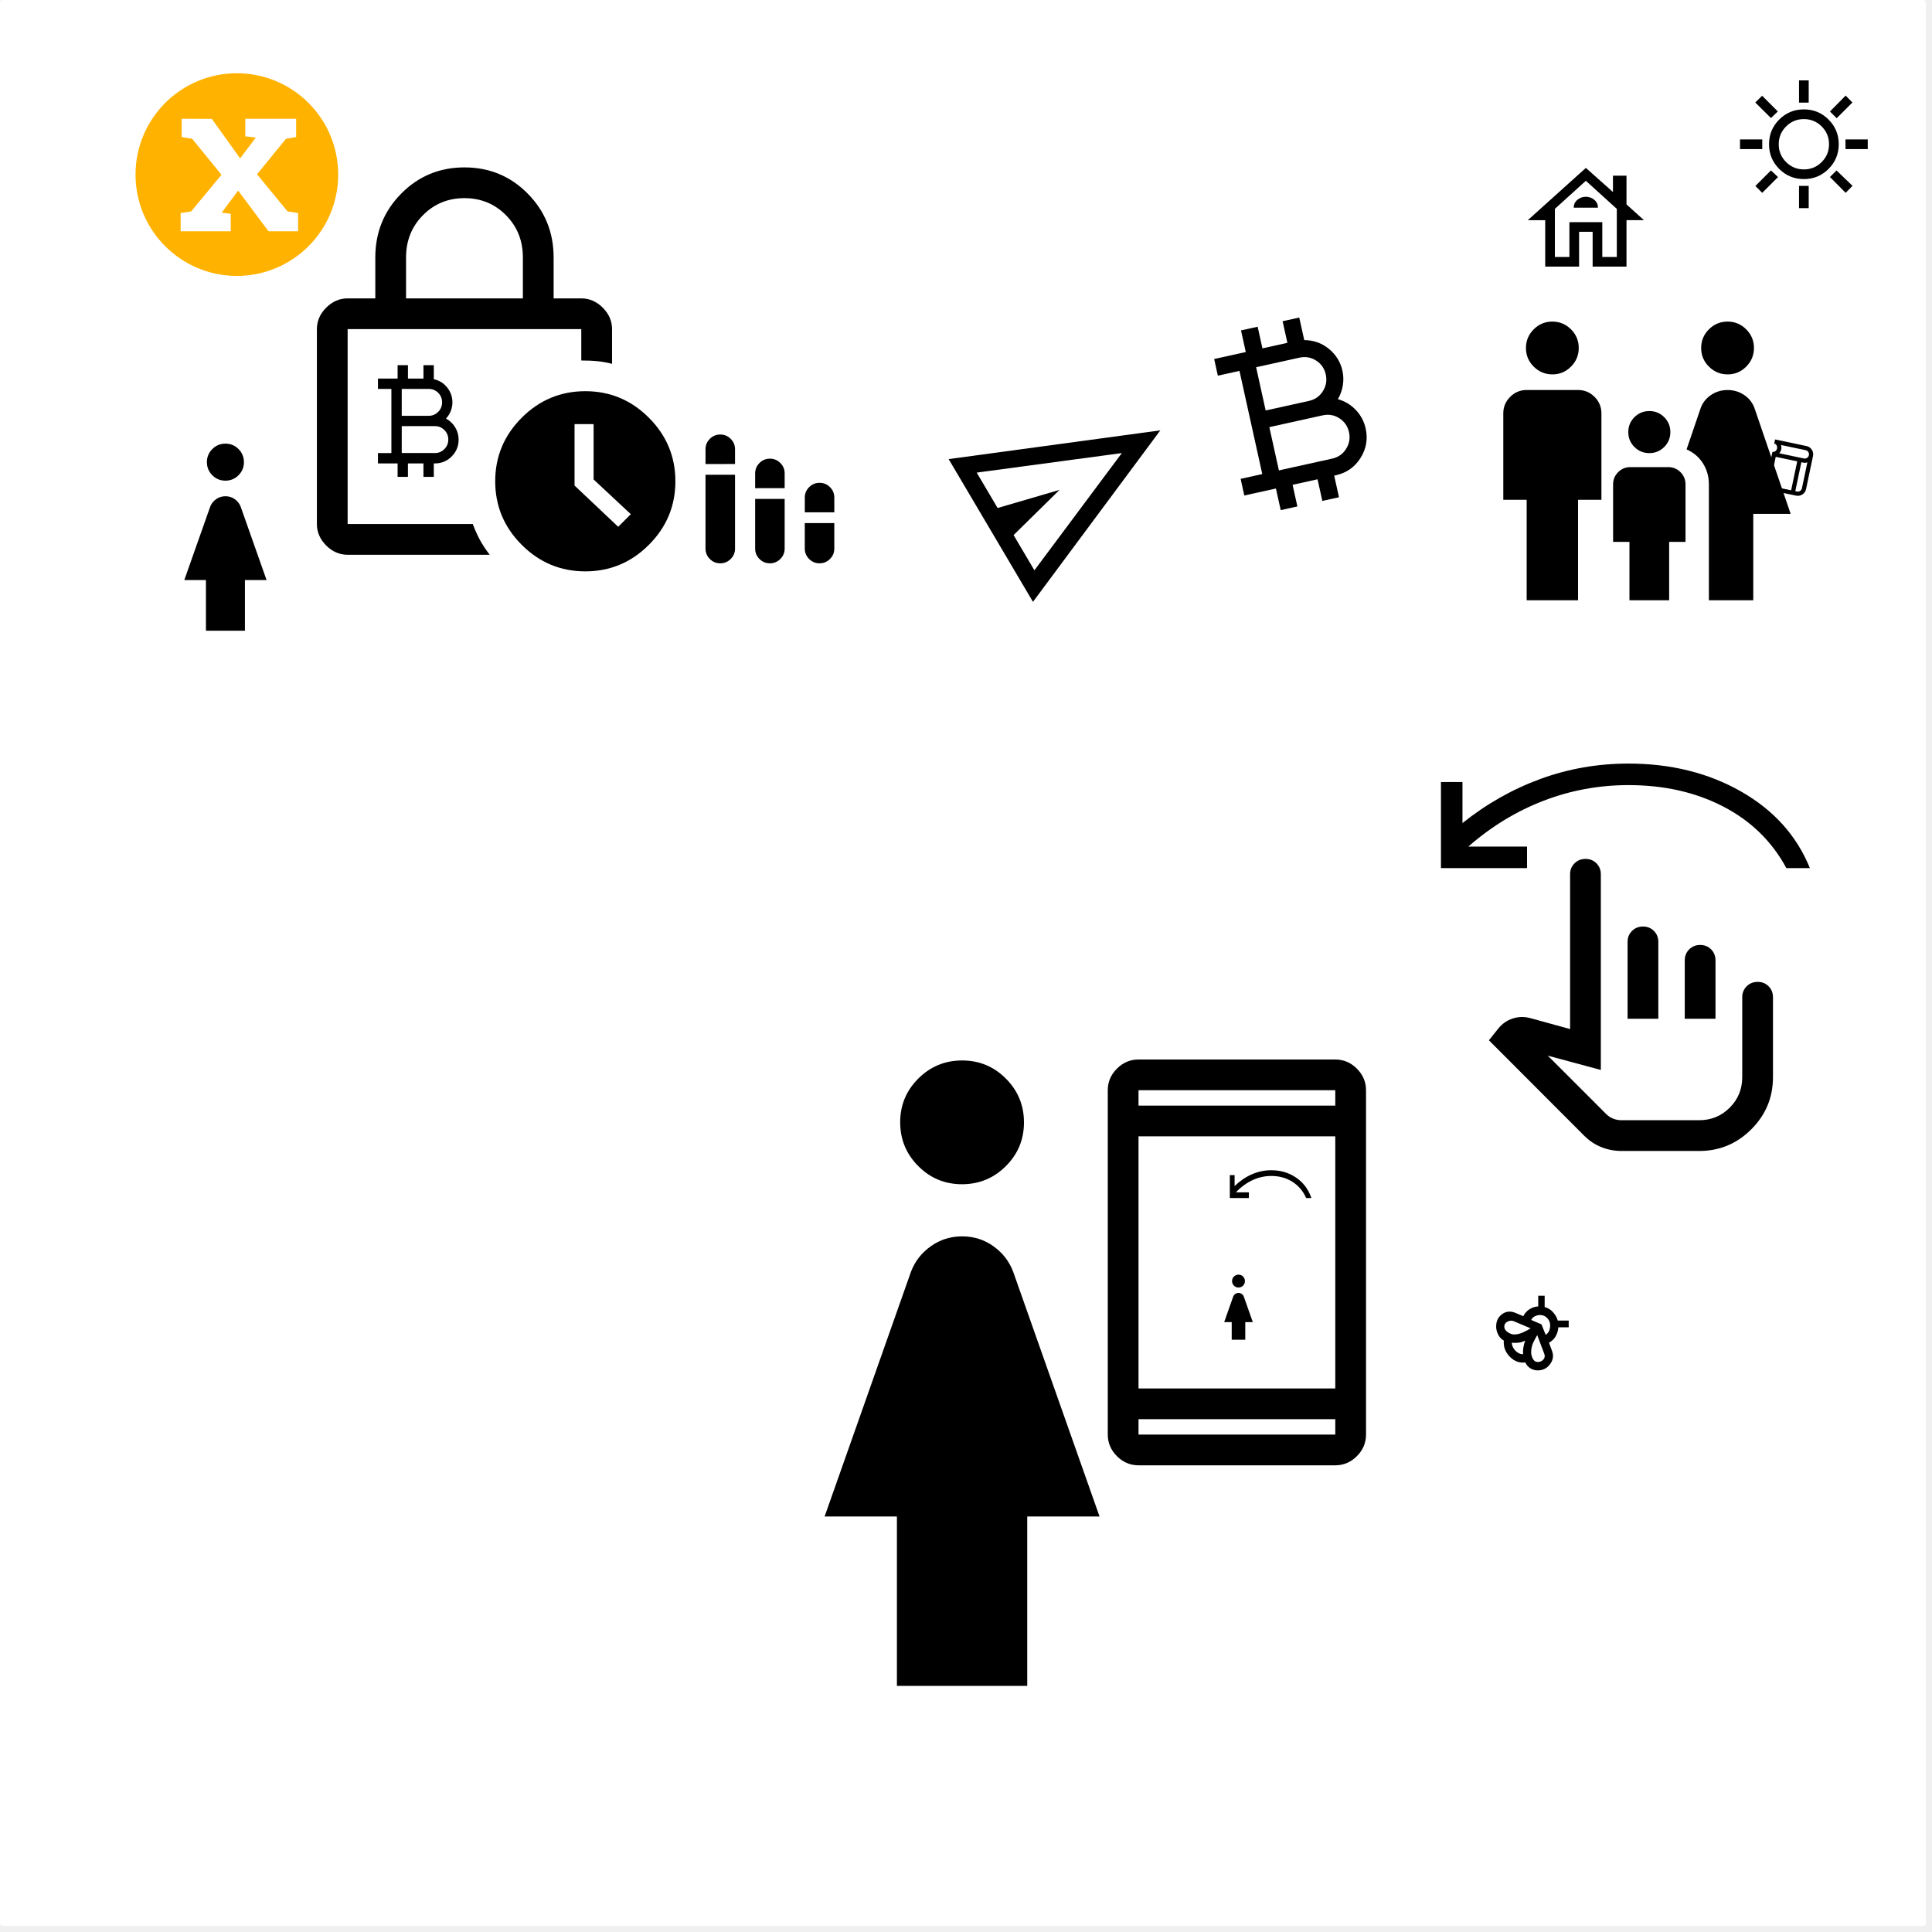
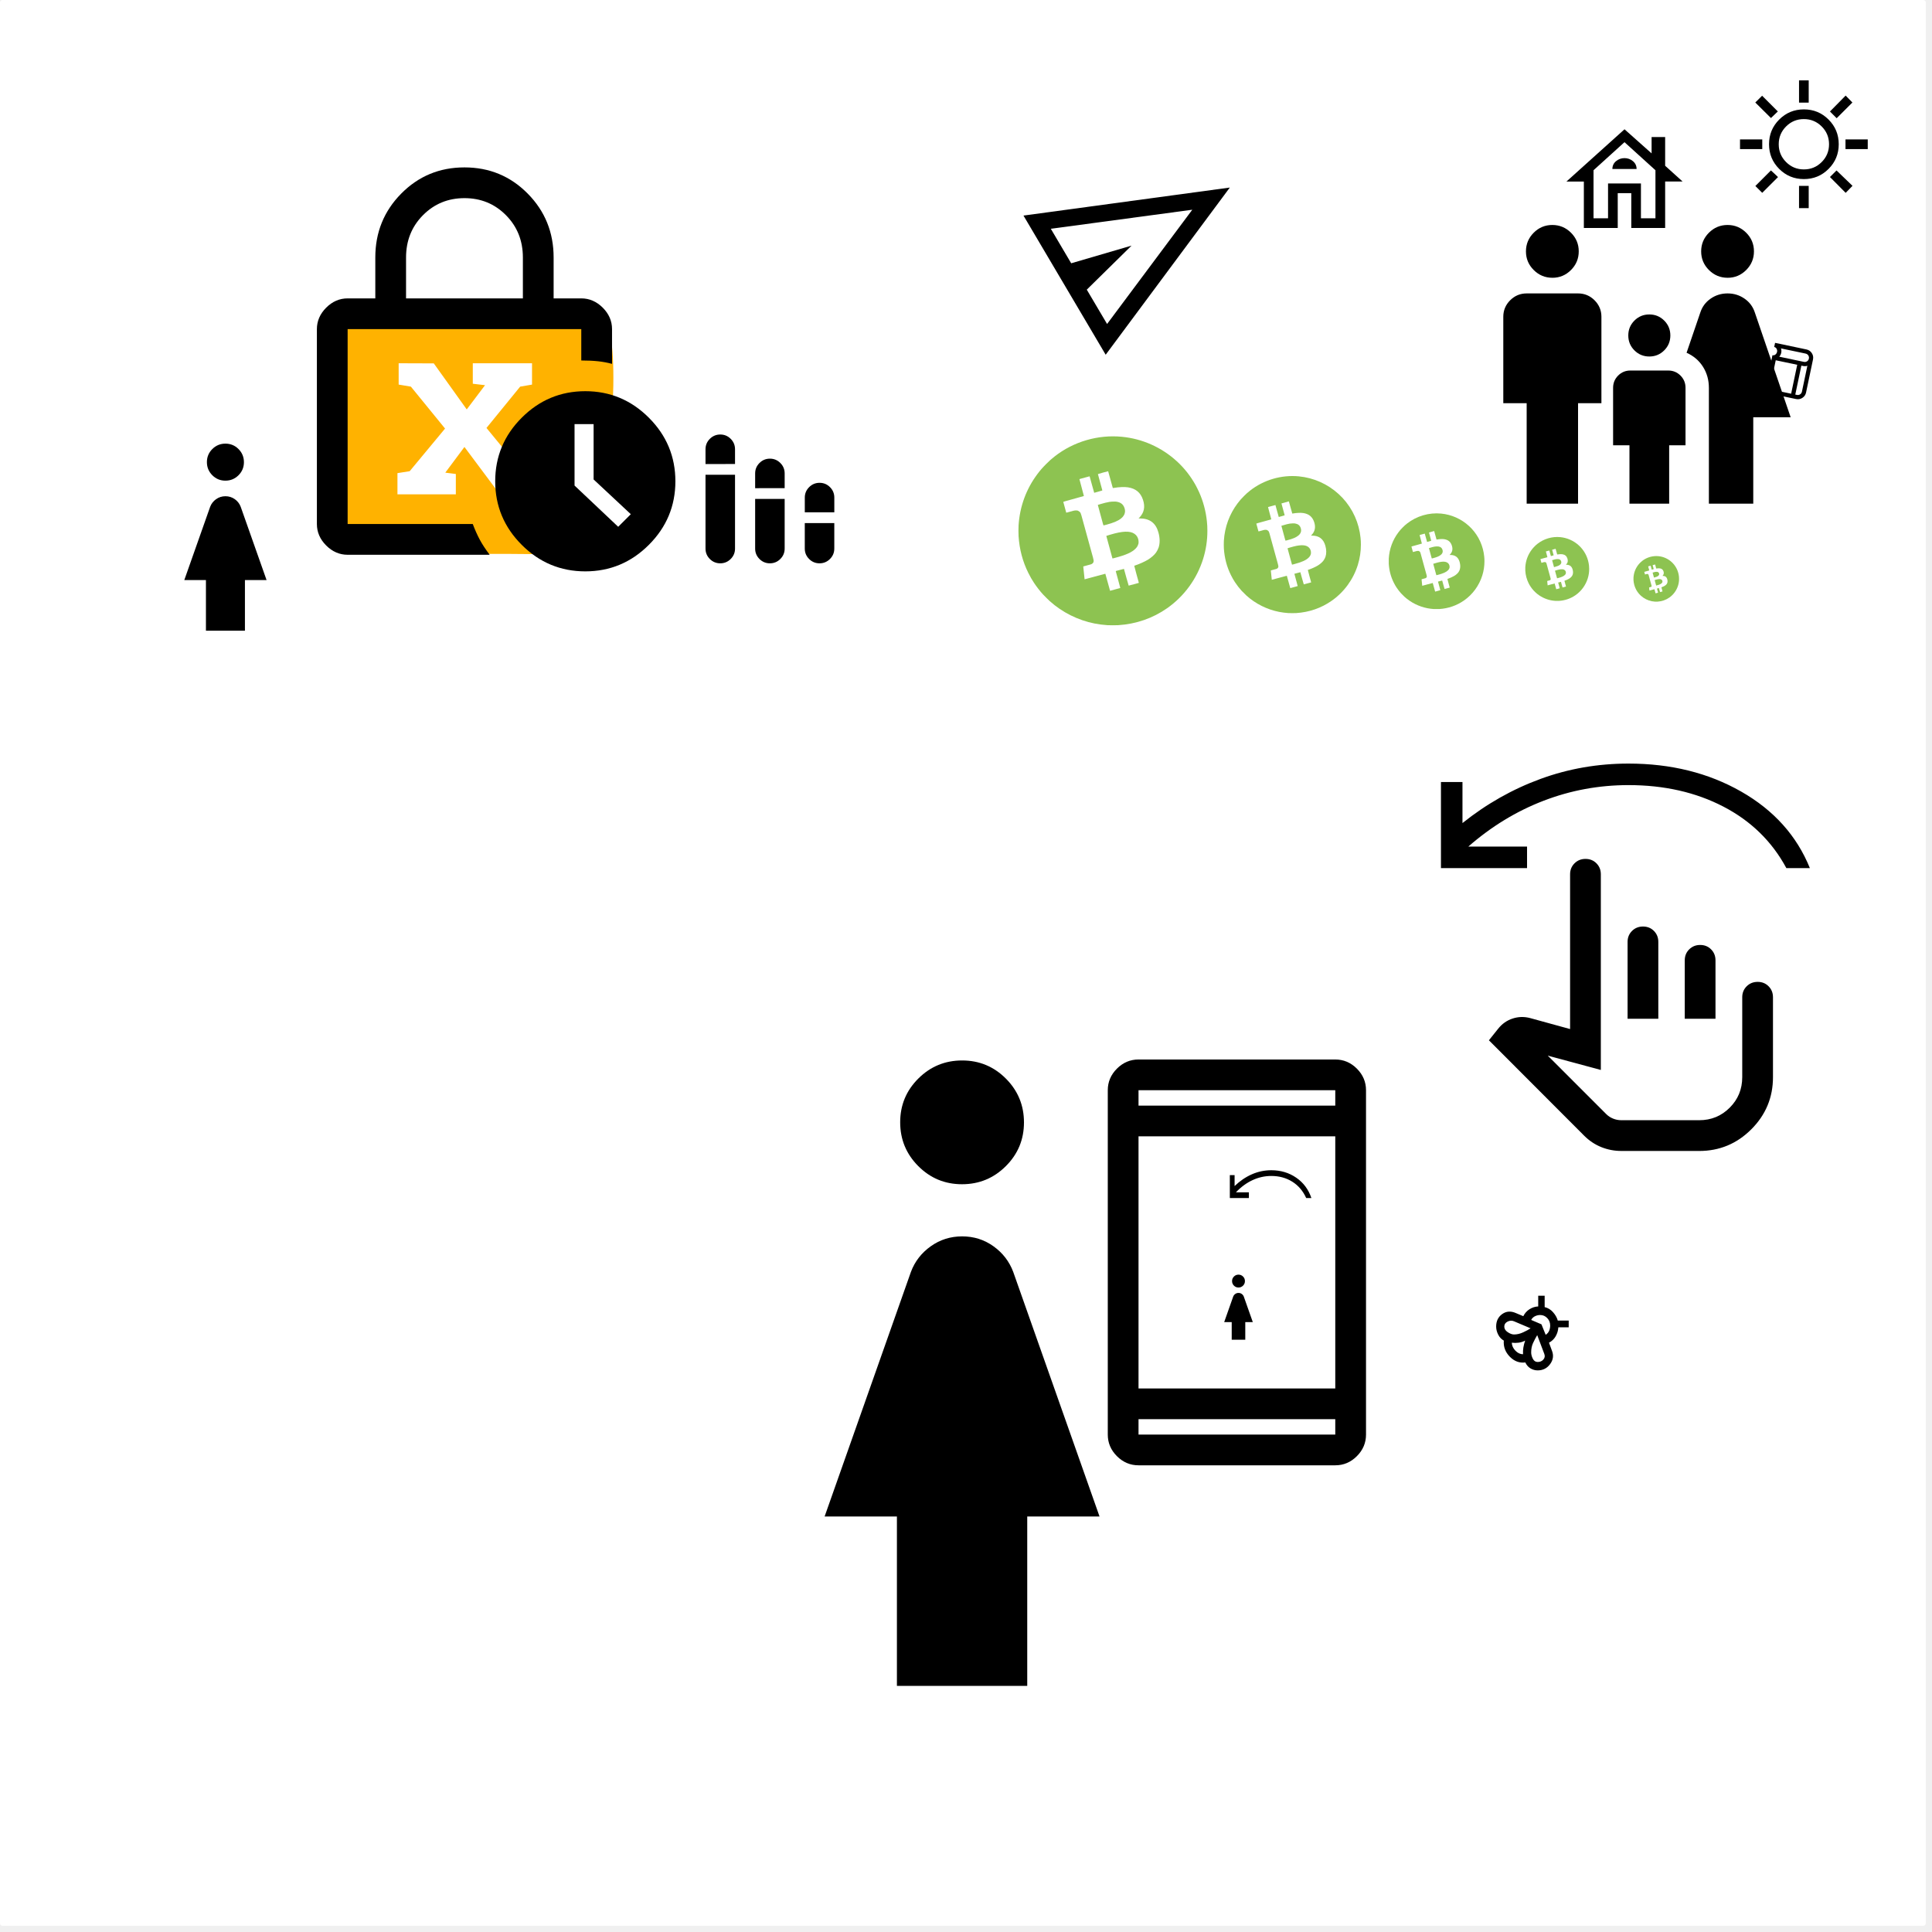
<svg xmlns="http://www.w3.org/2000/svg" width="400" height="400" viewBox="0 0 105.833 105.833" version="1.1" id="svg49735">
  <defs id="defs49729" />
  <g id="layer1">
-     <rect style="display:inline;fill:#ffffff;fill-opacity:1;stroke:none;stroke-width:0.342;stroke-linejoin:round;stroke-miterlimit:4;stroke-dasharray:none;stroke-dashoffset:7.35;stroke-opacity:1" id="rect49606" width="105.491" height="105.491" x="-4.4408921e-16" y="0" ry="0.133" />
+     <rect style="display:inline;fill:#ffffff;fill-opacity:1;stroke:none;stroke-width:0.342;stroke-linejoin:round;stroke-miterlimit:4;stroke-dasharray:none;stroke-dashoffset:7.35;stroke-opacity:1" id="rect49606" width="105.491" height="105.491" x="0" y="4.4408921e-16" ry="0.133" />
    <path d="m 52.697,64.871 q -1.406,0 -2.396,-0.994 -0.99,-0.994 -0.99,-2.4 0,-1.406 0.994,-2.396 0.994,-0.99 2.4,-0.99 1.406,0 2.397,0.994 0.99,0.994 0.99,2.4 0,1.406 -0.994,2.396 -0.994,0.99 -2.4,0.99 z m -3.565,27.481 v -9.279 h -3.961 l 4.729,-13.401 q 0.321,-0.857 1.084,-1.401 0.763,-0.544 1.722,-0.544 0.959,0 1.717,0.544 0.758,0.544 1.08,1.401 l 4.729,13.401 h -3.961 v 9.279 z" id="path2007" style="display:inline;stroke-width:0.054" />
    <path d="m 62.367,80.268 q -0.682,0 -1.183,-0.501 -0.501,-0.501 -0.501,-1.183 v -18.862 q 0,-0.682 0.501,-1.183 0.501,-0.501 1.183,-0.501 h 10.778 q 0.682,0 1.183,0.501 0.501,0.501 0.501,1.183 v 18.862 q 0,0.682 -0.501,1.183 -0.501,0.501 -1.183,0.501 z m 0,-2.526 v 0.842 h 10.778 v -0.842 z m 0,-1.684 h 10.778 v -13.81 h -10.778 z m 0,-15.494 h 10.778 v -0.842 h -10.778 z m 0,0 v -0.842 z m 0,17.178 v 0.842 z" id="path1977" style="display:inline;stroke-width:0.025" />
    <path d="m 88.812,63.048 q -0.571,0 -1.094,-0.21 -0.523,-0.211 -0.936,-0.623 l -5.221,-5.229 0.505,-0.632 q 0.32,-0.404 0.796,-0.56 0.476,-0.156 0.973,-0.021 l 2.173,0.598 v -8.479 q 0,-0.358 0.243,-0.6 0.243,-0.242 0.602,-0.242 0.359,0 0.599,0.242 0.24,0.242 0.24,0.6 v 10.719 l -2.905,-0.783 3.203,3.203 q 0.157,0.157 0.374,0.245 0.217,0.088 0.448,0.088 h 4.269 q 0.985,0 1.671,-0.686 0.686,-0.686 0.686,-1.671 v -4.379 q 0,-0.358 0.243,-0.6 0.243,-0.242 0.602,-0.242 0.359,0 0.599,0.242 0.24,0.242 0.24,0.6 v 4.379 q 0,1.667 -1.187,2.855 -1.187,1.187 -2.855,1.187 z m 0.345,-7.242 v -4.21 q 0,-0.358 0.243,-0.6 0.243,-0.242 0.602,-0.242 0.359,0 0.599,0.242 0.24,0.242 0.24,0.6 v 4.21 z m 3.132,0 v -3.2 q 0,-0.358 0.243,-0.6 0.243,-0.242 0.602,-0.242 0.359,0 0.599,0.242 0.24,0.242 0.24,0.6 v 3.2 z m -13.355,-8.252 v -4.715 h 1.179 v 2.248 q 1.97,-1.575 4.269,-2.417 2.299,-0.842 4.825,-0.842 3.486,0 6.172,1.533 2.686,1.533 3.764,4.193 h -1.288 q -1.179,-2.189 -3.448,-3.368 -2.269,-1.179 -5.2,-1.179 -2.425,0 -4.656,0.859 -2.232,0.859 -4.118,2.509 h 3.217 v 1.179 z m 12.412,10.694 z" id="path9271" style="display:inline;stroke-width:0.025" />
    <path d="m 67.843,70.529 q -0.146,0 -0.249,-0.103 -0.103,-0.103 -0.103,-0.25 0,-0.146 0.103,-0.249 0.103,-0.103 0.25,-0.103 0.146,0 0.249,0.103 0.103,0.103 0.103,0.25 0,0.146 -0.103,0.249 -0.103,0.103 -0.25,0.103 z m -0.371,2.86 v -0.966 h -0.412 l 0.492,-1.395 q 0.033,-0.089 0.113,-0.146 0.079,-0.057 0.179,-0.057 0.1,0 0.179,0.057 0.079,0.057 0.112,0.146 l 0.492,1.395 h -0.412 v 0.966 z" id="path2007-6" style="display:inline;stroke-width:0.006" />
    <path d="m 67.369,65.628 v -1.255 h 0.261 v 0.598 c 0.29,-0.279 0.605,-0.494 0.944,-0.643 0.339,-0.149 0.694,-0.224 1.067,-0.224 0.514,0 0.969,0.136 1.364,0.408 0.396,0.272 0.673,0.644 0.832,1.116 h -0.285 c -0.174,-0.388 -0.428,-0.687 -0.762,-0.896 -0.334,-0.209 -0.718,-0.314 -1.149,-0.314 -0.357,0 -0.7,0.076 -1.029,0.229 -0.329,0.152 -0.632,0.375 -0.91,0.668 h 0.711 v 0.314 z" id="path9271-6" style="display:inline;stroke-width:0.006" />
    <path d="m 85.016,73.995 c 0.1,0.258 0.066,0.502 -0.103,0.73 -0.168,0.229 -0.394,0.343 -0.679,0.343 -0.144,0 -0.277,-0.037 -0.398,-0.111 -0.121,-0.074 -0.215,-0.181 -0.28,-0.323 -0.323,0.04 -0.607,-0.066 -0.852,-0.317 -0.245,-0.251 -0.354,-0.545 -0.327,-0.881 -0.134,-0.075 -0.237,-0.185 -0.31,-0.331 -0.073,-0.145 -0.109,-0.291 -0.109,-0.439 0,-0.3 0.111,-0.528 0.334,-0.685 0.222,-0.157 0.471,-0.175 0.747,-0.052 l 0.406,0.17 c 0.08,-0.161 0.193,-0.288 0.339,-0.381 0.146,-0.093 0.305,-0.144 0.478,-0.153 v -0.585 h 0.353 v 0.622 c 0.177,0.041 0.33,0.134 0.458,0.278 0.128,0.144 0.215,0.297 0.261,0.46 h 0.598 v 0.369 h -0.567 c -0.012,0.178 -0.061,0.343 -0.148,0.493 -0.087,0.151 -0.209,0.267 -0.365,0.35 z m -1.585,0.189 c -0.009,-0.124 -0.003,-0.25 0.019,-0.377 0.022,-0.127 0.054,-0.25 0.097,-0.37 -0.115,0.06 -0.234,0.098 -0.358,0.114 -0.124,0.016 -0.249,0.017 -0.374,0.001 0.006,0.161 0.072,0.307 0.198,0.437 0.126,0.13 0.265,0.195 0.419,0.195 z m -0.496,-1.083 c 0.167,0 0.334,-0.039 0.503,-0.118 0.169,-0.078 0.305,-0.151 0.407,-0.219 l -0.902,-0.382 c -0.118,-0.052 -0.237,-0.048 -0.358,0.013 -0.121,0.061 -0.182,0.152 -0.182,0.273 0,0.12 0.062,0.222 0.188,0.306 0.125,0.084 0.24,0.127 0.344,0.127 z m 1.299,1.507 c 0.129,0 0.233,-0.045 0.311,-0.135 0.078,-0.09 0.095,-0.192 0.05,-0.308 l -0.388,-1.028 c -0.082,0.138 -0.157,0.282 -0.227,0.431 -0.069,0.149 -0.104,0.32 -0.104,0.514 0,0.112 0.03,0.228 0.09,0.347 0.06,0.119 0.149,0.179 0.267,0.179 z m 0.437,-1.488 c 0.092,-0.061 0.156,-0.137 0.192,-0.227 0.036,-0.09 0.054,-0.185 0.054,-0.287 0,-0.157 -0.054,-0.291 -0.161,-0.403 -0.107,-0.112 -0.236,-0.168 -0.386,-0.168 -0.098,0 -0.193,0.022 -0.283,0.065 -0.091,0.043 -0.161,0.111 -0.21,0.205 l 0.562,0.24 z" id="path10317-8-8" style="display:inline;stroke-width:0.007" />
-     <path d="m 21.78,26.121 v -0.736 h -1.076 v -0.567 h 0.736 v -3.512 h -0.736 v -0.567 h 1.076 v -0.736 h 0.567 v 0.736 h 0.85 v -0.736 h 0.567 v 0.768 q 0.453,0.102 0.736,0.46 0.283,0.358 0.283,0.812 0,0.241 -0.091,0.472 -0.091,0.231 -0.261,0.415 0.32,0.173 0.506,0.482 0.186,0.309 0.186,0.671 0,0.538 -0.38,0.921 -0.38,0.382 -0.923,0.382 h -0.057 v 0.736 h -0.567 v -0.736 h -0.85 v 0.736 z m 0.227,-3.343 h 1.473 q 0.309,0 0.523,-0.217 0.214,-0.217 0.214,-0.52 0,-0.309 -0.214,-0.523 -0.214,-0.214 -0.523,-0.214 h -1.473 z m 0,2.039 h 1.813 q 0.309,0 0.523,-0.217 0.214,-0.217 0.214,-0.52 0,-0.309 -0.214,-0.523 -0.214,-0.214 -0.523,-0.214 h -1.813 z" stroke-width="0.008" id="path4" />
-     <path d="m 22.243,16.345 h 6.4 v -2.24 q 0,-1.381 -0.926,-2.316 -0.926,-0.935 -2.274,-0.935 -1.347,0 -2.274,0.935 -0.926,0.935 -0.926,2.316 z m 4.581,14.045 h -7.781 q -0.665,0 -1.175,-0.509 Q 17.359,29.371 17.359,28.706 V 18.029 q 0,-0.665 0.509,-1.175 0.509,-0.509 1.175,-0.509 h 1.516 v -2.24 q 0,-2.063 1.419,-3.499 1.419,-1.436 3.465,-1.436 2.046,0 3.465,1.436 1.419,1.436 1.419,3.499 v 2.24 h 1.516 q 0.665,0 1.175,0.509 0.509,0.509 0.509,1.175 v 1.903 q -0.371,-0.101 -0.771,-0.143 -0.4,-0.042 -0.914,-0.042 V 18.029 H 19.043 v 10.677 h 6.855 q 0.185,0.488 0.387,0.863 0.202,0.375 0.539,0.821 z m 5.238,0.909 q -2.029,0 -3.482,-1.453 -1.453,-1.453 -1.453,-3.482 0,-2.029 1.453,-3.482 1.453,-1.453 3.482,-1.453 2.029,0 3.482,1.453 1.453,1.453 1.453,3.482 0,2.029 -1.453,3.482 -1.453,1.453 -3.482,1.453 z m 1.802,-2.442 0.691,-0.69 -2.038,-1.903 v -3.031 h -1.044 v 3.365 z M 19.043,18.028 v 10.677 z" stroke-width="0.025" id="path16" />
-     <path d="m 39.455,30.858 q -0.334,0 -0.571,-0.237 -0.237,-0.237 -0.237,-0.571 v -4.042 h 1.617 v 4.042 q 0,0.334 -0.238,0.571 -0.238,0.237 -0.571,0.237 z M 38.647,25.419 v -0.809 q 0,-0.334 0.238,-0.571 0.238,-0.237 0.571,-0.237 0.334,0 0.571,0.237 0.237,0.237 0.237,0.571 v 0.808 z m 3.527,5.439 q -0.334,0 -0.571,-0.237 -0.237,-0.237 -0.237,-0.571 v -2.719 h 1.617 v 2.719 q 0,0.334 -0.238,0.571 -0.238,0.237 -0.571,0.237 z m -0.808,-4.116 v -0.809 q 0,-0.334 0.238,-0.571 0.238,-0.237 0.571,-0.237 0.334,0 0.571,0.237 0.237,0.237 0.237,0.571 v 0.808 z m 3.527,4.116 q -0.334,0 -0.571,-0.237 -0.237,-0.237 -0.237,-0.571 v -1.396 h 1.617 v 1.396 q 0,0.334 -0.238,0.571 -0.238,0.237 -0.571,0.237 z M 44.086,28.065 V 27.256 q 0,-0.334 0.238,-0.571 0.238,-0.237 0.571,-0.237 0.334,0 0.571,0.237 0.237,0.237 0.237,0.571 v 0.808 z" stroke-width="0.011" id="path18" />
+     <g id="g2377">
+       <g transform="matrix(0.1014816,0,0,0.1014816,18.72145,16.95942)" id="g16">
+         <path d="M 65.419,0.361 C 45.375,0.361 10.667,-4.316 -1.014,10.154 -9.841,21.089 1.699,48.934 1.699,64.081 1.699,78.436 -11.356,108.515 -3.346,119.169 8.281,134.632 44.583,131.871 65.419,131.871 c 7.369,0 43.336,-0.132 50.284,0.452 0,0 8.178,-48.65 8.178,-76.472 2.816,-6.847 20.754,21.053 22.01,1.802 1.46,-22.376 0.951,-45.43 -3.651,-51.261 C 130.572,-8.395 85.717,0.361 65.419,0.361 Z m -34.705,28.607 18.962,0.066 17.785,24.847 9.873,-13.077 -6.604,-0.784 v -11.05 h 31.973 v 11.508 l -6.408,1.112 -18.177,22.296 19.158,23.343 6.67,1.046 v 11.443 h -18.635 l -19.093,-25.566 -10.331,13.862 5.689,0.719 v 10.985 h -31.516 v -11.443 l 6.604,-1.046 19.093,-23.016 -18.439,-22.623 -6.604,-1.112 z" fill="#ffb200" stroke="#000000" stroke-dasharray="0, 6.182" stroke-linejoin="bevel" stroke-miterlimit="4.1" stroke-opacity="0.253" stroke-width="0.562" id="path14" />
+       </g>
+       <path d="m 22.243,16.345 h 6.4 v -2.24 q 0,-1.381 -0.926,-2.316 -0.926,-0.935 -2.274,-0.935 -1.347,0 -2.274,0.935 -0.926,0.935 -0.926,2.316 z m 4.581,14.045 h -7.781 q -0.665,0 -1.175,-0.509 Q 17.359,29.371 17.359,28.706 V 18.029 q 0,-0.665 0.509,-1.175 0.509,-0.509 1.175,-0.509 h 1.516 v -2.24 q 0,-2.063 1.419,-3.499 1.419,-1.436 3.465,-1.436 2.046,0 3.465,1.436 1.419,1.436 1.419,3.499 v 2.24 h 1.516 q 0.665,0 1.175,0.509 0.509,0.509 0.509,1.175 v 1.903 q -0.371,-0.101 -0.771,-0.143 -0.4,-0.042 -0.914,-0.042 V 18.029 H 19.043 v 10.677 h 6.855 q 0.185,0.488 0.387,0.863 0.202,0.375 0.539,0.821 z m 5.238,0.909 q -2.029,0 -3.482,-1.453 -1.453,-1.453 -1.453,-3.482 0,-2.029 1.453,-3.482 1.453,-1.453 3.482,-1.453 2.029,0 3.482,1.453 1.453,1.453 1.453,3.482 0,2.029 -1.453,3.482 -1.453,1.453 -3.482,1.453 z m 1.802,-2.442 0.691,-0.69 -2.038,-1.903 v -3.031 h -1.044 v 3.365 z M 19.043,18.028 v 10.677 z" stroke-width="0.025" id="path16" />
+       <path d="m 39.455,30.858 q -0.334,0 -0.571,-0.237 -0.237,-0.237 -0.237,-0.571 v -4.042 h 1.617 v 4.042 q 0,0.334 -0.238,0.571 -0.238,0.237 -0.571,0.237 z M 38.647,25.419 v -0.809 q 0,-0.334 0.238,-0.571 0.238,-0.237 0.571,-0.237 0.334,0 0.571,0.237 0.237,0.237 0.237,0.571 v 0.808 z m 3.527,5.439 q -0.334,0 -0.571,-0.237 -0.237,-0.237 -0.237,-0.571 v -2.719 h 1.617 v 2.719 q 0,0.334 -0.238,0.571 -0.238,0.237 -0.571,0.237 z m -0.808,-4.116 v -0.809 q 0,-0.334 0.238,-0.571 0.238,-0.237 0.571,-0.237 0.334,0 0.571,0.237 0.237,0.237 0.237,0.571 v 0.808 z m 3.527,4.116 q -0.334,0 -0.571,-0.237 -0.237,-0.237 -0.237,-0.571 v -1.396 h 1.617 v 1.396 q 0,0.334 -0.238,0.571 -0.238,0.237 -0.571,0.237 z M 44.086,28.065 V 27.256 q 0,-0.334 0.238,-0.571 0.238,-0.237 0.571,-0.237 0.334,0 0.571,0.237 0.237,0.237 0.237,0.571 v 0.808 z" stroke-width="0.011" id="path18" />
+     </g>
    <path d="m 12.347,26.33 q -0.421,0 -0.717,-0.297 -0.296,-0.297 -0.296,-0.718 0,-0.421 0.297,-0.717 0.297,-0.296 0.718,-0.296 0.421,0 0.717,0.297 0.296,0.297 0.296,0.718 0,0.421 -0.297,0.717 -0.297,0.296 -0.718,0.296 z m -1.066,8.22 v -2.776 h -1.185 l 1.415,-4.009 q 0.096,-0.256 0.324,-0.419 0.228,-0.163 0.515,-0.163 0.287,0 0.514,0.163 0.227,0.163 0.323,0.419 l 1.415,4.009 h -1.185 v 2.776 z" id="path2007-3" style="display:inline;stroke-width:0.016" />
-     <path d="m 56.585,32.969 -4.619,-7.82 11.596,-1.575 z m 0.079,-1.728 4.789,-6.422 -7.95,1.07 1.145,1.939 3.392,-0.992 -2.516,2.475 z m 0,0 -3.161,-5.352 z" stroke-width="0.014" id="path62" />
-     <path d="m 70.156,27.945 -0.262,-1.185 -1.732,0.383 -0.201,-0.912 1.185,-0.262 -1.249,-5.652 -1.185,0.262 -0.201,-0.912 1.732,-0.383 -0.262,-1.185 0.912,-0.201 0.262,1.185 1.367,-0.302 -0.262,-1.185 0.912,-0.201 0.273,1.235 q 0.766,0.004 1.349,0.479 0.583,0.476 0.744,1.205 0.086,0.387 0.022,0.791 -0.064,0.404 -0.272,0.76 0.576,0.164 0.985,0.595 0.408,0.431 0.537,1.014 0.191,0.866 -0.283,1.616 -0.475,0.75 -1.35,0.944 l -0.091,0.02 0.262,1.185 -0.912,0.201 -0.262,-1.185 -1.367,0.302 0.262,1.185 z m -0.824,-5.459 2.37,-0.524 q 0.497,-0.11 0.764,-0.535 0.267,-0.425 0.159,-0.912 Q 72.516,20.019 72.096,19.751 71.676,19.483 71.179,19.593 l -2.37,0.524 z m 0.725,3.282 2.917,-0.645 q 0.497,-0.11 0.764,-0.535 0.267,-0.425 0.159,-0.912 -0.11,-0.497 -0.53,-0.765 -0.42,-0.268 -0.917,-0.158 l -2.917,0.645 z" stroke-width="0.014" id="path64" />
-     <path d="m 94.636,20.508 q -0.596,0 -1.022,-0.424 -0.426,-0.424 -0.426,-1.021 0,-0.596 0.424,-1.022 0.425,-0.425 1.021,-0.425 0.596,0 1.022,0.424 0.425,0.425 0.425,1.021 0,0.596 -0.424,1.022 -0.425,0.426 -1.021,0.426 z m -1.025,12.375 v -6.347 q 0,-0.64 -0.323,-1.152 -0.323,-0.512 -0.899,-0.768 l 0.749,-2.195 q 0.154,-0.48 0.566,-0.768 0.413,-0.288 0.931,-0.288 0.518,0 0.931,0.288 0.413,0.288 0.566,0.768 l 1.958,5.727 h -2.048 v 4.735 z m -3.263,-8.062 q -0.48,0 -0.816,-0.336 -0.336,-0.336 -0.336,-0.816 0,-0.48 0.336,-0.816 0.336,-0.336 0.816,-0.336 0.48,0 0.816,0.336 0.336,0.336 0.336,0.816 0,0.48 -0.336,0.816 -0.336,0.336 -0.816,0.336 z m -5.31,-4.313 q -0.596,0 -1.022,-0.424 -0.426,-0.424 -0.426,-1.021 0,-0.596 0.424,-1.022 0.425,-0.425 1.021,-0.425 0.596,0 1.022,0.424 0.425,0.425 0.425,1.021 0,0.596 -0.424,1.022 -0.425,0.426 -1.021,0.426 z M 83.629,32.882 v -5.503 h -1.28 v -4.735 q 0,-0.528 0.376,-0.904 0.376,-0.376 0.904,-0.376 h 2.815 q 0.528,0 0.904,0.376 0.376,0.376 0.376,0.904 v 4.735 h -1.28 v 5.503 z m 5.631,0 v -3.199 h -0.896 v -3.148 q 0,-0.395 0.276,-0.671 0.276,-0.276 0.671,-0.276 h 2.073 q 0.395,0 0.671,0.276 0.276,0.276 0.276,0.671 v 3.148 h -0.896 v 3.199 z" stroke-width="0.019" id="path4-5" />
+     <path d="M 60.568,19.432 56.065,11.809 67.368,10.274 Z m 0.077,-1.684 4.667,-6.259 -7.749,1.043 1.116,1.89 3.306,-0.967 -2.452,2.412 z m 0,0 -3.081,-5.217 z" stroke-width="0.467" id="path62" />
+     <path d="m 94.636,15.216 q -0.596,0 -1.022,-0.424 -0.426,-0.424 -0.426,-1.021 0,-0.596 0.424,-1.022 0.425,-0.425 1.021,-0.425 0.596,0 1.022,0.424 0.425,0.425 0.425,1.021 0,0.596 -0.424,1.022 -0.425,0.426 -1.021,0.426 z m -1.025,12.375 v -6.347 q 0,-0.64 -0.323,-1.152 -0.323,-0.512 -0.899,-0.768 l 0.749,-2.195 q 0.154,-0.48 0.566,-0.768 0.413,-0.288 0.931,-0.288 0.518,0 0.931,0.288 0.413,0.288 0.566,0.768 l 1.958,5.727 h -2.048 v 4.735 z m -3.263,-8.062 q -0.48,0 -0.816,-0.336 -0.336,-0.336 -0.336,-0.816 0,-0.48 0.336,-0.816 0.336,-0.336 0.816,-0.336 0.48,0 0.816,0.336 0.336,0.336 0.336,0.816 0,0.48 -0.336,0.816 -0.336,0.336 -0.816,0.336 z m -5.31,-4.313 q -0.596,0 -1.022,-0.424 -0.426,-0.424 -0.426,-1.021 0,-0.596 0.424,-1.022 0.425,-0.425 1.021,-0.425 0.596,0 1.022,0.424 0.425,0.425 0.425,1.021 0,0.596 -0.424,1.022 -0.425,0.426 -1.021,0.426 z M 83.629,27.591 v -5.503 h -1.28 v -4.735 q 0,-0.528 0.376,-0.904 0.376,-0.376 0.904,-0.376 h 2.815 q 0.528,0 0.904,0.376 0.376,0.376 0.376,0.904 v 4.735 h -1.28 v 5.503 z m 5.631,0 v -3.199 h -0.896 v -3.148 q 0,-0.395 0.276,-0.671 0.276,-0.276 0.671,-0.276 h 2.073 q 0.395,0 0.671,0.276 0.276,0.276 0.276,0.671 v 3.148 h -0.896 v 3.199 z" stroke-width="0.019" id="path4-5" />
    <path d="M 98.549,5.623 V 4.404 h 0.53 v 1.219 z m 2.062,0.853 -0.368,-0.368 0.859,-0.872 0.371,0.379 z M 101.094,8.167 V 7.637 h 1.219 V 8.167 Z m -2.545,3.234 v -1.219 h 0.53 v 1.219 z M 97.012,6.466 96.153,5.615 96.527,5.244 97.388,6.105 Z m 4.092,4.098 -0.861,-0.867 0.36,-0.36 0.875,0.843 z M 95.316,8.167 V 7.637 h 1.219 v 0.53 z m 1.217,2.396 -0.376,-0.374 0.853,-0.853 0.194,0.178 0.194,0.186 z m 2.282,-0.753 q -0.795,0 -1.352,-0.557 -0.557,-0.557 -0.557,-1.352 0,-0.795 0.557,-1.352 0.557,-0.557 1.352,-0.557 0.795,0 1.352,0.557 0.557,0.557 0.557,1.352 0,0.795 -0.557,1.352 -0.557,0.557 -1.352,0.557 z m 0,-0.53 q 0.573,0 0.975,-0.403 0.403,-0.403 0.403,-0.975 0,-0.573 -0.403,-0.975 -0.403,-0.403 -0.975,-0.403 -0.573,0 -0.975,0.403 -0.403,0.403 -0.403,0.975 0,0.573 0.403,0.975 0.403,0.403 0.975,0.403 z" stroke-width="0.008" id="path46" />
-     <path d="M 84.645,14.606 V 12.061 h -0.954 l 3.181,-2.863 1.484,1.32 V 9.623 h 0.742 v 1.574 l 0.954,0.862 h -0.954 v 2.547 H 87.243 V 12.698 h -0.742 v 1.908 z m 0.53,-0.53 h 0.795 v -1.908 h 1.802 v 1.908 h 0.795 v -2.635 l -1.696,-1.537 -1.696,1.537 z m 0.795,-1.908 h 1.802 z m 0.239,-0.793 h 1.325 q 0,-0.26 -0.199,-0.428 -0.199,-0.168 -0.464,-0.168 -0.265,0 -0.464,0.167 -0.199,0.167 -0.199,0.429 z" stroke-width="0.008" id="path48" />
-     <path d="m 98.957,24.434 q 0.188,0.039 0.292,0.2 0.105,0.16 0.065,0.348 l -0.38,1.811 q -0.039,0.188 -0.2,0.292 -0.16,0.105 -0.348,0.065 l -1.721,-0.361 0.428,-2.038 q 0.087,0.018 0.16,-0.037 0.072,-0.055 0.092,-0.147 0.019,-0.092 -0.025,-0.171 -0.044,-0.08 -0.131,-0.098 l 0.048,-0.226 z m 0.049,0.893 q -0.056,0.02 -0.116,0.023 -0.06,0.003 -0.123,-0.011 l -0.09,-0.019 -0.333,1.585 0.09,0.019 q 0.094,0.02 0.174,-0.032 0.08,-0.052 0.1,-0.146 z m -0.556,-0.054 -1.177,-0.247 -0.333,1.585 1.177,0.247 z m 0.556,0.054 -0.345,1.645 z m -0.095,-0.667 -1.349,-0.283 q 0.017,0.056 0.021,0.116 0.004,0.06 -0.01,0.123 -0.012,0.063 -0.04,0.117 -0.026,0.054 -0.068,0.097 l 1.351,0.284 q 0.094,0.02 0.174,-0.032 0.08,-0.052 0.099,-0.147 0.021,-0.095 -0.032,-0.175 -0.052,-0.079 -0.146,-0.099 z" stroke-width="0.003" id="path50" />
-     <g transform="matrix(0.08710949,0,0,0.08710949,7.276365,3.981452)" id="g16">
-       <path d="m 65.419,0.361 a 63.719,63.72 0 0 0 -63.72,63.72 63.719,63.72 0 0 0 63.72,63.719 63.719,63.72 0 0 0 63.719,-63.719 63.719,63.72 0 0 0 -63.719,-63.72 z m -34.705,28.607 18.962,0.066 17.785,24.847 9.873,-13.077 -6.604,-0.784 v -11.05 h 31.973 v 11.508 l -6.408,1.112 -18.177,22.296 19.158,23.343 6.67,1.046 v 11.443 h -18.635 l -19.093,-25.566 -10.331,13.862 5.689,0.719 v 10.985 h -31.516 v -11.443 l 6.604,-1.046 19.093,-23.016 -18.439,-22.623 -6.604,-1.112 z" fill="#ffb200" stroke="#000000" stroke-dasharray="0, 6.182" stroke-linejoin="bevel" stroke-miterlimit="4.1" stroke-opacity="0.253" stroke-width="0.562" id="path14" />
+     <path d="M 86.762,12.489 V 9.945 h -0.954 l 3.181,-2.863 1.484,1.32 V 7.506 h 0.742 v 1.574 l 0.954,0.862 h -0.954 v 2.547 h -1.855 v -1.908 h -0.742 v 1.908 z m 0.53,-0.53 h 0.795 v -1.908 h 1.802 v 1.908 h 0.795 V 9.325 l -1.696,-1.537 -1.696,1.537 z m 0.795,-1.908 h 1.802 z m 0.239,-0.793 h 1.325 q 0,-0.26 -0.199,-0.428 -0.199,-0.168 -0.464,-0.168 -0.265,0 -0.464,0.167 -0.199,0.167 -0.199,0.429 z" stroke-width="0.008" id="path48" />
+     <path d="m 98.957,19.143 q 0.188,0.039 0.292,0.2 0.105,0.16 0.065,0.348 l -0.38,1.811 q -0.039,0.188 -0.2,0.292 -0.16,0.105 -0.348,0.065 l -1.721,-0.361 0.428,-2.038 q 0.087,0.018 0.16,-0.037 0.072,-0.055 0.092,-0.147 0.019,-0.092 -0.025,-0.171 -0.044,-0.08 -0.131,-0.098 l 0.048,-0.226 z m 0.049,0.893 q -0.056,0.02 -0.116,0.023 -0.06,0.003 -0.123,-0.011 l -0.09,-0.019 -0.333,1.585 0.09,0.019 q 0.094,0.02 0.174,-0.032 0.08,-0.052 0.1,-0.146 z m -0.556,-0.054 -1.177,-0.247 -0.333,1.585 1.177,0.247 z m 0.556,0.054 -0.345,1.645 z m -0.095,-0.667 -1.349,-0.283 q 0.017,0.056 0.021,0.116 0.004,0.06 -0.01,0.123 -0.012,0.063 -0.04,0.117 -0.026,0.054 -0.068,0.097 l 1.351,0.284 q 0.094,0.02 0.174,-0.032 0.08,-0.052 0.099,-0.147 0.021,-0.095 -0.032,-0.175 -0.052,-0.079 -0.146,-0.099 z" stroke-width="0.003" id="path50" />
+     <g transform="matrix(0.01544494,0,0,0.01544494,54.62177,23.05453)" id="g58">
+       <g transform="matrix(0.04188,0,0,0.04188,75.616,54.993)" fill="#8dc351" id="g52">
+         <path d="m 7525,15989 c -349,-23 -745,-74 -1074,-139 -1411,-279 -2741,-944 -3806,-1903 -103,-94 -479,-466 -575,-572 -245,-266 -540,-648 -754,-974 -84,-128 -216,-339 -216,-346 0,-2 -17,-32 -38,-66 -48,-80 -130,-233 -220,-414 C 359,10611 82,9566 10,8445 -3,8240 -3,7750 10,7545 113,5935 655,4458 1610,3185 c 239,-319 428,-535 744,-850 286,-286 436,-420 706,-632 C 4666,442 6732,-162 8765,35 c 1734,169 3354,891 4645,2071 632,577 1156,1241 1589,2014 64,113 231,450 301,605 345,767 574,1625 659,2470 32,311 41,496 41,810 0,808 -118,1588 -356,2359 -526,1697 -1613,3186 -3064,4197 -1216,848 -2616,1332 -4135,1429 -181,11 -740,11 -920,-1 z" id="path50-5" />
+       </g>
+       <g transform="matrix(0.04188,0,0,0.04188,75.616,54.993)" fill="#ffffff" id="g56">
+         <path d="m 7751,13046 c -6,-17 -62,-222 -127,-456 -195,-713 -262,-951 -266,-956 -3,-2 -398,103 -879,234 -481,131 -875,238 -877,237 -3,-3 -112,-1041 -112,-1071 0,-17 8,-23 33,-28 75,-14 558,-147 627,-172 101,-38 181,-113 204,-193 28,-95 21,-155 -43,-390 -33,-119 -139,-504 -236,-856 -97,-352 -239,-867 -315,-1145 -76,-278 -193,-703 -260,-945 -67,-242 -142,-514 -166,-605 -25,-91 -57,-185 -72,-210 -44,-77 -110,-138 -190,-177 -67,-34 -84,-38 -171,-41 -134,-6 -233,16 -734,162 -81,23 -120,30 -122,22 -7,-20 -247,-901 -249,-910 0,-4 87,-33 194,-62 107,-30 499,-138 870,-241 371,-102 678,-189 682,-192 4,-3 -81,-323 -188,-711 -107,-388 -192,-710 -190,-715 2,-6 28,-17 57,-24 30,-8 222,-61 428,-117 206,-57 376,-103 377,-101 1,1 88,315 193,697 106,382 194,696 196,698 2,2 137,-35 302,-83 164,-48 318,-92 343,-100 35,-10 44,-17 42,-31 -2,-11 -87,-320 -188,-689 -101,-368 -184,-674 -184,-680 0,-9 858,-250 865,-243 2,2 91,322 198,711 107,389 196,710 199,712 2,3 42,-2 89,-10 416,-74 899,-94 1184,-51 672,104 1078,440 1283,1061 196,592 97,1085 -302,1499 l -73,76 h 118 c 828,0 1344,393 1564,1190 130,470 135,910 15,1273 -41,126 -137,313 -218,427 -145,205 -419,444 -699,612 -277,166 -754,378 -1083,483 -30,10 -58,20 -62,24 -4,3 71,290 166,636 96,347 185,671 198,721 l 25,91 -426,117 c -234,64 -431,116 -436,116 -6,0 -98,-318 -204,-707 -107,-390 -195,-709 -196,-710 -1,-2 -143,35 -316,81 -173,46 -329,87 -346,91 -18,3 -33,12 -33,18 0,11 16,68 259,952 71,259 128,471 126,473 -1,1 -196,56 -433,121 l -431,118 z m 442,-2762 c 928,-243 1429,-470 1733,-785 93,-98 132,-151 179,-252 54,-113 70,-186 69,-317 0,-211 -79,-419 -214,-563 -317,-339 -883,-384 -1824,-143 -226,58 -696,197 -696,207 0,4 117,433 260,953 143,520 260,948 260,951 0,10 22,5 233,-51 z M 7391,7495 c 657,-172 1015,-321 1295,-540 97,-76 161,-145 225,-243 60,-91 87,-161 107,-277 19,-113 7,-234 -39,-369 -102,-305 -310,-473 -660,-532 -82,-13 -140,-16 -298,-11 -227,6 -400,32 -681,103 -171,42 -609,170 -618,179 -4,4 126,484 431,1588 24,87 46,147 53,147 6,0 90,-20 185,-45 z" fill="#ffffff" id="path54" />
+       </g>
+     </g>
+     <g transform="matrix(0.00782626,0,0,0.00782626,75.48072,27.69128)" id="g58-4">
+       <g transform="matrix(0.04188,0,0,0.04188,75.616,54.993)" fill="#8dc351" id="g52-5">
+         <path d="m 7525,15989 c -349,-23 -745,-74 -1074,-139 -1411,-279 -2741,-944 -3806,-1903 -103,-94 -479,-466 -575,-572 -245,-266 -540,-648 -754,-974 -84,-128 -216,-339 -216,-346 0,-2 -17,-32 -38,-66 -48,-80 -130,-233 -220,-414 C 359,10611 82,9566 10,8445 -3,8240 -3,7750 10,7545 113,5935 655,4458 1610,3185 c 239,-319 428,-535 744,-850 286,-286 436,-420 706,-632 C 4666,442 6732,-162 8765,35 c 1734,169 3354,891 4645,2071 632,577 1156,1241 1589,2014 64,113 231,450 301,605 345,767 574,1625 659,2470 32,311 41,496 41,810 0,808 -118,1588 -356,2359 -526,1697 -1613,3186 -3064,4197 -1216,848 -2616,1332 -4135,1429 -181,11 -740,11 -920,-1 z" id="path50-5-0" />
+       </g>
+       <g transform="matrix(0.04188,0,0,0.04188,75.616,54.993)" fill="#ffffff" id="g56-3">
+         <path d="m 7751,13046 c -6,-17 -62,-222 -127,-456 -195,-713 -262,-951 -266,-956 -3,-2 -398,103 -879,234 -481,131 -875,238 -877,237 -3,-3 -112,-1041 -112,-1071 0,-17 8,-23 33,-28 75,-14 558,-147 627,-172 101,-38 181,-113 204,-193 28,-95 21,-155 -43,-390 -33,-119 -139,-504 -236,-856 -97,-352 -239,-867 -315,-1145 -76,-278 -193,-703 -260,-945 -67,-242 -142,-514 -166,-605 -25,-91 -57,-185 -72,-210 -44,-77 -110,-138 -190,-177 -67,-34 -84,-38 -171,-41 -134,-6 -233,16 -734,162 -81,23 -120,30 -122,22 -7,-20 -247,-901 -249,-910 0,-4 87,-33 194,-62 107,-30 499,-138 870,-241 371,-102 678,-189 682,-192 4,-3 -81,-323 -188,-711 -107,-388 -192,-710 -190,-715 2,-6 28,-17 57,-24 30,-8 222,-61 428,-117 206,-57 376,-103 377,-101 1,1 88,315 193,697 106,382 194,696 196,698 2,2 137,-35 302,-83 164,-48 318,-92 343,-100 35,-10 44,-17 42,-31 -2,-11 -87,-320 -188,-689 -101,-368 -184,-674 -184,-680 0,-9 858,-250 865,-243 2,2 91,322 198,711 107,389 196,710 199,712 2,3 42,-2 89,-10 416,-74 899,-94 1184,-51 672,104 1078,440 1283,1061 196,592 97,1085 -302,1499 l -73,76 h 118 c 828,0 1344,393 1564,1190 130,470 135,910 15,1273 -41,126 -137,313 -218,427 -145,205 -419,444 -699,612 -277,166 -754,378 -1083,483 -30,10 -58,20 -62,24 -4,3 71,290 166,636 96,347 185,671 198,721 l 25,91 -426,117 c -234,64 -431,116 -436,116 -6,0 -98,-318 -204,-707 -107,-390 -195,-709 -196,-710 -1,-2 -143,35 -316,81 -173,46 -329,87 -346,91 -18,3 -33,12 -33,18 0,11 16,68 259,952 71,259 128,471 126,473 -1,1 -196,56 -433,121 l -431,118 z m 442,-2762 c 928,-243 1429,-470 1733,-785 93,-98 132,-151 179,-252 54,-113 70,-186 69,-317 0,-211 -79,-419 -214,-563 -317,-339 -883,-384 -1824,-143 -226,58 -696,197 -696,207 0,4 117,433 260,953 143,520 260,948 260,951 0,10 22,5 233,-51 z M 7391,7495 c 657,-172 1015,-321 1295,-540 97,-76 161,-145 225,-243 60,-91 87,-161 107,-277 19,-113 7,-234 -39,-369 -102,-305 -310,-473 -660,-532 -82,-13 -140,-16 -298,-11 -227,6 -400,32 -681,103 -171,42 -609,170 -618,179 -4,4 126,484 431,1588 24,87 46,147 53,147 6,0 90,-20 185,-45 z" fill="#ffffff" id="path54-6" />
+       </g>
+     </g>
+     <g transform="matrix(0.00372793,0,0,0.00372793,89.19748,30.25576)" id="g58-4-1">
+       <g transform="matrix(0.04188,0,0,0.04188,75.616,54.993)" fill="#8dc351" id="g52-5-0">
+         <path d="m 7525,15989 c -349,-23 -745,-74 -1074,-139 -1411,-279 -2741,-944 -3806,-1903 -103,-94 -479,-466 -575,-572 -245,-266 -540,-648 -754,-974 -84,-128 -216,-339 -216,-346 0,-2 -17,-32 -38,-66 -48,-80 -130,-233 -220,-414 C 359,10611 82,9566 10,8445 -3,8240 -3,7750 10,7545 113,5935 655,4458 1610,3185 c 239,-319 428,-535 744,-850 286,-286 436,-420 706,-632 C 4666,442 6732,-162 8765,35 c 1734,169 3354,891 4645,2071 632,577 1156,1241 1589,2014 64,113 231,450 301,605 345,767 574,1625 659,2470 32,311 41,496 41,810 0,808 -118,1588 -356,2359 -526,1697 -1613,3186 -3064,4197 -1216,848 -2616,1332 -4135,1429 -181,11 -740,11 -920,-1 z" id="path50-5-0-6" />
+       </g>
+       <g transform="matrix(0.04188,0,0,0.04188,75.616,54.993)" fill="#ffffff" id="g56-3-3">
+         <path d="m 7751,13046 c -6,-17 -62,-222 -127,-456 -195,-713 -262,-951 -266,-956 -3,-2 -398,103 -879,234 -481,131 -875,238 -877,237 -3,-3 -112,-1041 -112,-1071 0,-17 8,-23 33,-28 75,-14 558,-147 627,-172 101,-38 181,-113 204,-193 28,-95 21,-155 -43,-390 -33,-119 -139,-504 -236,-856 -97,-352 -239,-867 -315,-1145 -76,-278 -193,-703 -260,-945 -67,-242 -142,-514 -166,-605 -25,-91 -57,-185 -72,-210 -44,-77 -110,-138 -190,-177 -67,-34 -84,-38 -171,-41 -134,-6 -233,16 -734,162 -81,23 -120,30 -122,22 -7,-20 -247,-901 -249,-910 0,-4 87,-33 194,-62 107,-30 499,-138 870,-241 371,-102 678,-189 682,-192 4,-3 -81,-323 -188,-711 -107,-388 -192,-710 -190,-715 2,-6 28,-17 57,-24 30,-8 222,-61 428,-117 206,-57 376,-103 377,-101 1,1 88,315 193,697 106,382 194,696 196,698 2,2 137,-35 302,-83 164,-48 318,-92 343,-100 35,-10 44,-17 42,-31 -2,-11 -87,-320 -188,-689 -101,-368 -184,-674 -184,-680 0,-9 858,-250 865,-243 2,2 91,322 198,711 107,389 196,710 199,712 2,3 42,-2 89,-10 416,-74 899,-94 1184,-51 672,104 1078,440 1283,1061 196,592 97,1085 -302,1499 l -73,76 h 118 c 828,0 1344,393 1564,1190 130,470 135,910 15,1273 -41,126 -137,313 -218,427 -145,205 -419,444 -699,612 -277,166 -754,378 -1083,483 -30,10 -58,20 -62,24 -4,3 71,290 166,636 96,347 185,671 198,721 l 25,91 -426,117 c -234,64 -431,116 -436,116 -6,0 -98,-318 -204,-707 -107,-390 -195,-709 -196,-710 -1,-2 -143,35 -316,81 -173,46 -329,87 -346,91 -18,3 -33,12 -33,18 0,11 16,68 259,952 71,259 128,471 126,473 -1,1 -196,56 -433,121 l -431,118 z m 442,-2762 c 928,-243 1429,-470 1733,-785 93,-98 132,-151 179,-252 54,-113 70,-186 69,-317 0,-211 -79,-419 -214,-563 -317,-339 -883,-384 -1824,-143 -226,58 -696,197 -696,207 0,4 117,433 260,953 143,520 260,948 260,951 0,10 22,5 233,-51 z M 7391,7495 c 657,-172 1015,-321 1295,-540 97,-76 161,-145 225,-243 60,-91 87,-161 107,-277 19,-113 7,-234 -39,-369 -102,-305 -310,-473 -660,-532 -82,-13 -140,-16 -298,-11 -227,6 -400,32 -681,103 -171,42 -609,170 -618,179 -4,4 126,484 431,1588 24,87 46,147 53,147 6,0 90,-20 185,-45 z" fill="#ffffff" id="path54-6-2" />
+       </g>
+     </g>
+     <g transform="matrix(0.00522549,0,0,0.00522549,83.15721,29.12869)" id="g58-4-1-0">
+       <g transform="matrix(0.04188,0,0,0.04188,75.616,54.993)" fill="#8dc351" id="g52-5-0-6">
+         <path d="m 7525,15989 c -349,-23 -745,-74 -1074,-139 -1411,-279 -2741,-944 -3806,-1903 -103,-94 -479,-466 -575,-572 -245,-266 -540,-648 -754,-974 -84,-128 -216,-339 -216,-346 0,-2 -17,-32 -38,-66 -48,-80 -130,-233 -220,-414 C 359,10611 82,9566 10,8445 -3,8240 -3,7750 10,7545 113,5935 655,4458 1610,3185 c 239,-319 428,-535 744,-850 286,-286 436,-420 706,-632 C 4666,442 6732,-162 8765,35 c 1734,169 3354,891 4645,2071 632,577 1156,1241 1589,2014 64,113 231,450 301,605 345,767 574,1625 659,2470 32,311 41,496 41,810 0,808 -118,1588 -356,2359 -526,1697 -1613,3186 -3064,4197 -1216,848 -2616,1332 -4135,1429 -181,11 -740,11 -920,-1 z" id="path50-5-0-6-1" />
+       </g>
+       <g transform="matrix(0.04188,0,0,0.04188,75.616,54.993)" fill="#ffffff" id="g56-3-3-5">
+         <path d="m 7751,13046 c -6,-17 -62,-222 -127,-456 -195,-713 -262,-951 -266,-956 -3,-2 -398,103 -879,234 -481,131 -875,238 -877,237 -3,-3 -112,-1041 -112,-1071 0,-17 8,-23 33,-28 75,-14 558,-147 627,-172 101,-38 181,-113 204,-193 28,-95 21,-155 -43,-390 -33,-119 -139,-504 -236,-856 -97,-352 -239,-867 -315,-1145 -76,-278 -193,-703 -260,-945 -67,-242 -142,-514 -166,-605 -25,-91 -57,-185 -72,-210 -44,-77 -110,-138 -190,-177 -67,-34 -84,-38 -171,-41 -134,-6 -233,16 -734,162 -81,23 -120,30 -122,22 -7,-20 -247,-901 -249,-910 0,-4 87,-33 194,-62 107,-30 499,-138 870,-241 371,-102 678,-189 682,-192 4,-3 -81,-323 -188,-711 -107,-388 -192,-710 -190,-715 2,-6 28,-17 57,-24 30,-8 222,-61 428,-117 206,-57 376,-103 377,-101 1,1 88,315 193,697 106,382 194,696 196,698 2,2 137,-35 302,-83 164,-48 318,-92 343,-100 35,-10 44,-17 42,-31 -2,-11 -87,-320 -188,-689 -101,-368 -184,-674 -184,-680 0,-9 858,-250 865,-243 2,2 91,322 198,711 107,389 196,710 199,712 2,3 42,-2 89,-10 416,-74 899,-94 1184,-51 672,104 1078,440 1283,1061 196,592 97,1085 -302,1499 l -73,76 h 118 c 828,0 1344,393 1564,1190 130,470 135,910 15,1273 -41,126 -137,313 -218,427 -145,205 -419,444 -699,612 -277,166 -754,378 -1083,483 -30,10 -58,20 -62,24 -4,3 71,290 166,636 96,347 185,671 198,721 l 25,91 -426,117 c -234,64 -431,116 -436,116 -6,0 -98,-318 -204,-707 -107,-390 -195,-709 -196,-710 -1,-2 -143,35 -316,81 -173,46 -329,87 -346,91 -18,3 -33,12 -33,18 0,11 16,68 259,952 71,259 128,471 126,473 -1,1 -196,56 -433,121 l -431,118 z m 442,-2762 c 928,-243 1429,-470 1733,-785 93,-98 132,-151 179,-252 54,-113 70,-186 69,-317 0,-211 -79,-419 -214,-563 -317,-339 -883,-384 -1824,-143 -226,58 -696,197 -696,207 0,4 117,433 260,953 143,520 260,948 260,951 0,10 22,5 233,-51 z M 7391,7495 c 657,-172 1015,-321 1295,-540 97,-76 161,-145 225,-243 60,-91 87,-161 107,-277 19,-113 7,-234 -39,-369 -102,-305 -310,-473 -660,-532 -82,-13 -140,-16 -298,-11 -227,6 -400,32 -681,103 -171,42 -609,170 -618,179 -4,4 126,484 431,1588 24,87 46,147 53,147 6,0 90,-20 185,-45 z" fill="#ffffff" id="path54-6-2-5" />
+       </g>
+     </g>
+     <g transform="matrix(0.01120849,0,0,0.01120849,66.19019,25.46154)" id="g58-4-1-4">
+       <g transform="matrix(0.04188,0,0,0.04188,75.616,54.993)" fill="#8dc351" id="g52-5-0-7">
+         <path d="m 7525,15989 c -349,-23 -745,-74 -1074,-139 -1411,-279 -2741,-944 -3806,-1903 -103,-94 -479,-466 -575,-572 -245,-266 -540,-648 -754,-974 -84,-128 -216,-339 -216,-346 0,-2 -17,-32 -38,-66 -48,-80 -130,-233 -220,-414 C 359,10611 82,9566 10,8445 -3,8240 -3,7750 10,7545 113,5935 655,4458 1610,3185 c 239,-319 428,-535 744,-850 286,-286 436,-420 706,-632 C 4666,442 6732,-162 8765,35 c 1734,169 3354,891 4645,2071 632,577 1156,1241 1589,2014 64,113 231,450 301,605 345,767 574,1625 659,2470 32,311 41,496 41,810 0,808 -118,1588 -356,2359 -526,1697 -1613,3186 -3064,4197 -1216,848 -2616,1332 -4135,1429 -181,11 -740,11 -920,-1 z" id="path50-5-0-6-6" />
+       </g>
+       <g transform="matrix(0.04188,0,0,0.04188,75.616,54.993)" fill="#ffffff" id="g56-3-3-56">
+         <path d="m 7751,13046 c -6,-17 -62,-222 -127,-456 -195,-713 -262,-951 -266,-956 -3,-2 -398,103 -879,234 -481,131 -875,238 -877,237 -3,-3 -112,-1041 -112,-1071 0,-17 8,-23 33,-28 75,-14 558,-147 627,-172 101,-38 181,-113 204,-193 28,-95 21,-155 -43,-390 -33,-119 -139,-504 -236,-856 -97,-352 -239,-867 -315,-1145 -76,-278 -193,-703 -260,-945 -67,-242 -142,-514 -166,-605 -25,-91 -57,-185 -72,-210 -44,-77 -110,-138 -190,-177 -67,-34 -84,-38 -171,-41 -134,-6 -233,16 -734,162 -81,23 -120,30 -122,22 -7,-20 -247,-901 -249,-910 0,-4 87,-33 194,-62 107,-30 499,-138 870,-241 371,-102 678,-189 682,-192 4,-3 -81,-323 -188,-711 -107,-388 -192,-710 -190,-715 2,-6 28,-17 57,-24 30,-8 222,-61 428,-117 206,-57 376,-103 377,-101 1,1 88,315 193,697 106,382 194,696 196,698 2,2 137,-35 302,-83 164,-48 318,-92 343,-100 35,-10 44,-17 42,-31 -2,-11 -87,-320 -188,-689 -101,-368 -184,-674 -184,-680 0,-9 858,-250 865,-243 2,2 91,322 198,711 107,389 196,710 199,712 2,3 42,-2 89,-10 416,-74 899,-94 1184,-51 672,104 1078,440 1283,1061 196,592 97,1085 -302,1499 l -73,76 h 118 c 828,0 1344,393 1564,1190 130,470 135,910 15,1273 -41,126 -137,313 -218,427 -145,205 -419,444 -699,612 -277,166 -754,378 -1083,483 -30,10 -58,20 -62,24 -4,3 71,290 166,636 96,347 185,671 198,721 l 25,91 -426,117 c -234,64 -431,116 -436,116 -6,0 -98,-318 -204,-707 -107,-390 -195,-709 -196,-710 -1,-2 -143,35 -316,81 -173,46 -329,87 -346,91 -18,3 -33,12 -33,18 0,11 16,68 259,952 71,259 128,471 126,473 -1,1 -196,56 -433,121 l -431,118 z m 442,-2762 c 928,-243 1429,-470 1733,-785 93,-98 132,-151 179,-252 54,-113 70,-186 69,-317 0,-211 -79,-419 -214,-563 -317,-339 -883,-384 -1824,-143 -226,58 -696,197 -696,207 0,4 117,433 260,953 143,520 260,948 260,951 0,10 22,5 233,-51 z M 7391,7495 c 657,-172 1015,-321 1295,-540 97,-76 161,-145 225,-243 60,-91 87,-161 107,-277 19,-113 7,-234 -39,-369 -102,-305 -310,-473 -660,-532 -82,-13 -140,-16 -298,-11 -227,6 -400,32 -681,103 -171,42 -609,170 -618,179 -4,4 126,484 431,1588 24,87 46,147 53,147 6,0 90,-20 185,-45 z" fill="#ffffff" id="path54-6-2-9" />
+       </g>
    </g>
  </g>
</svg>
